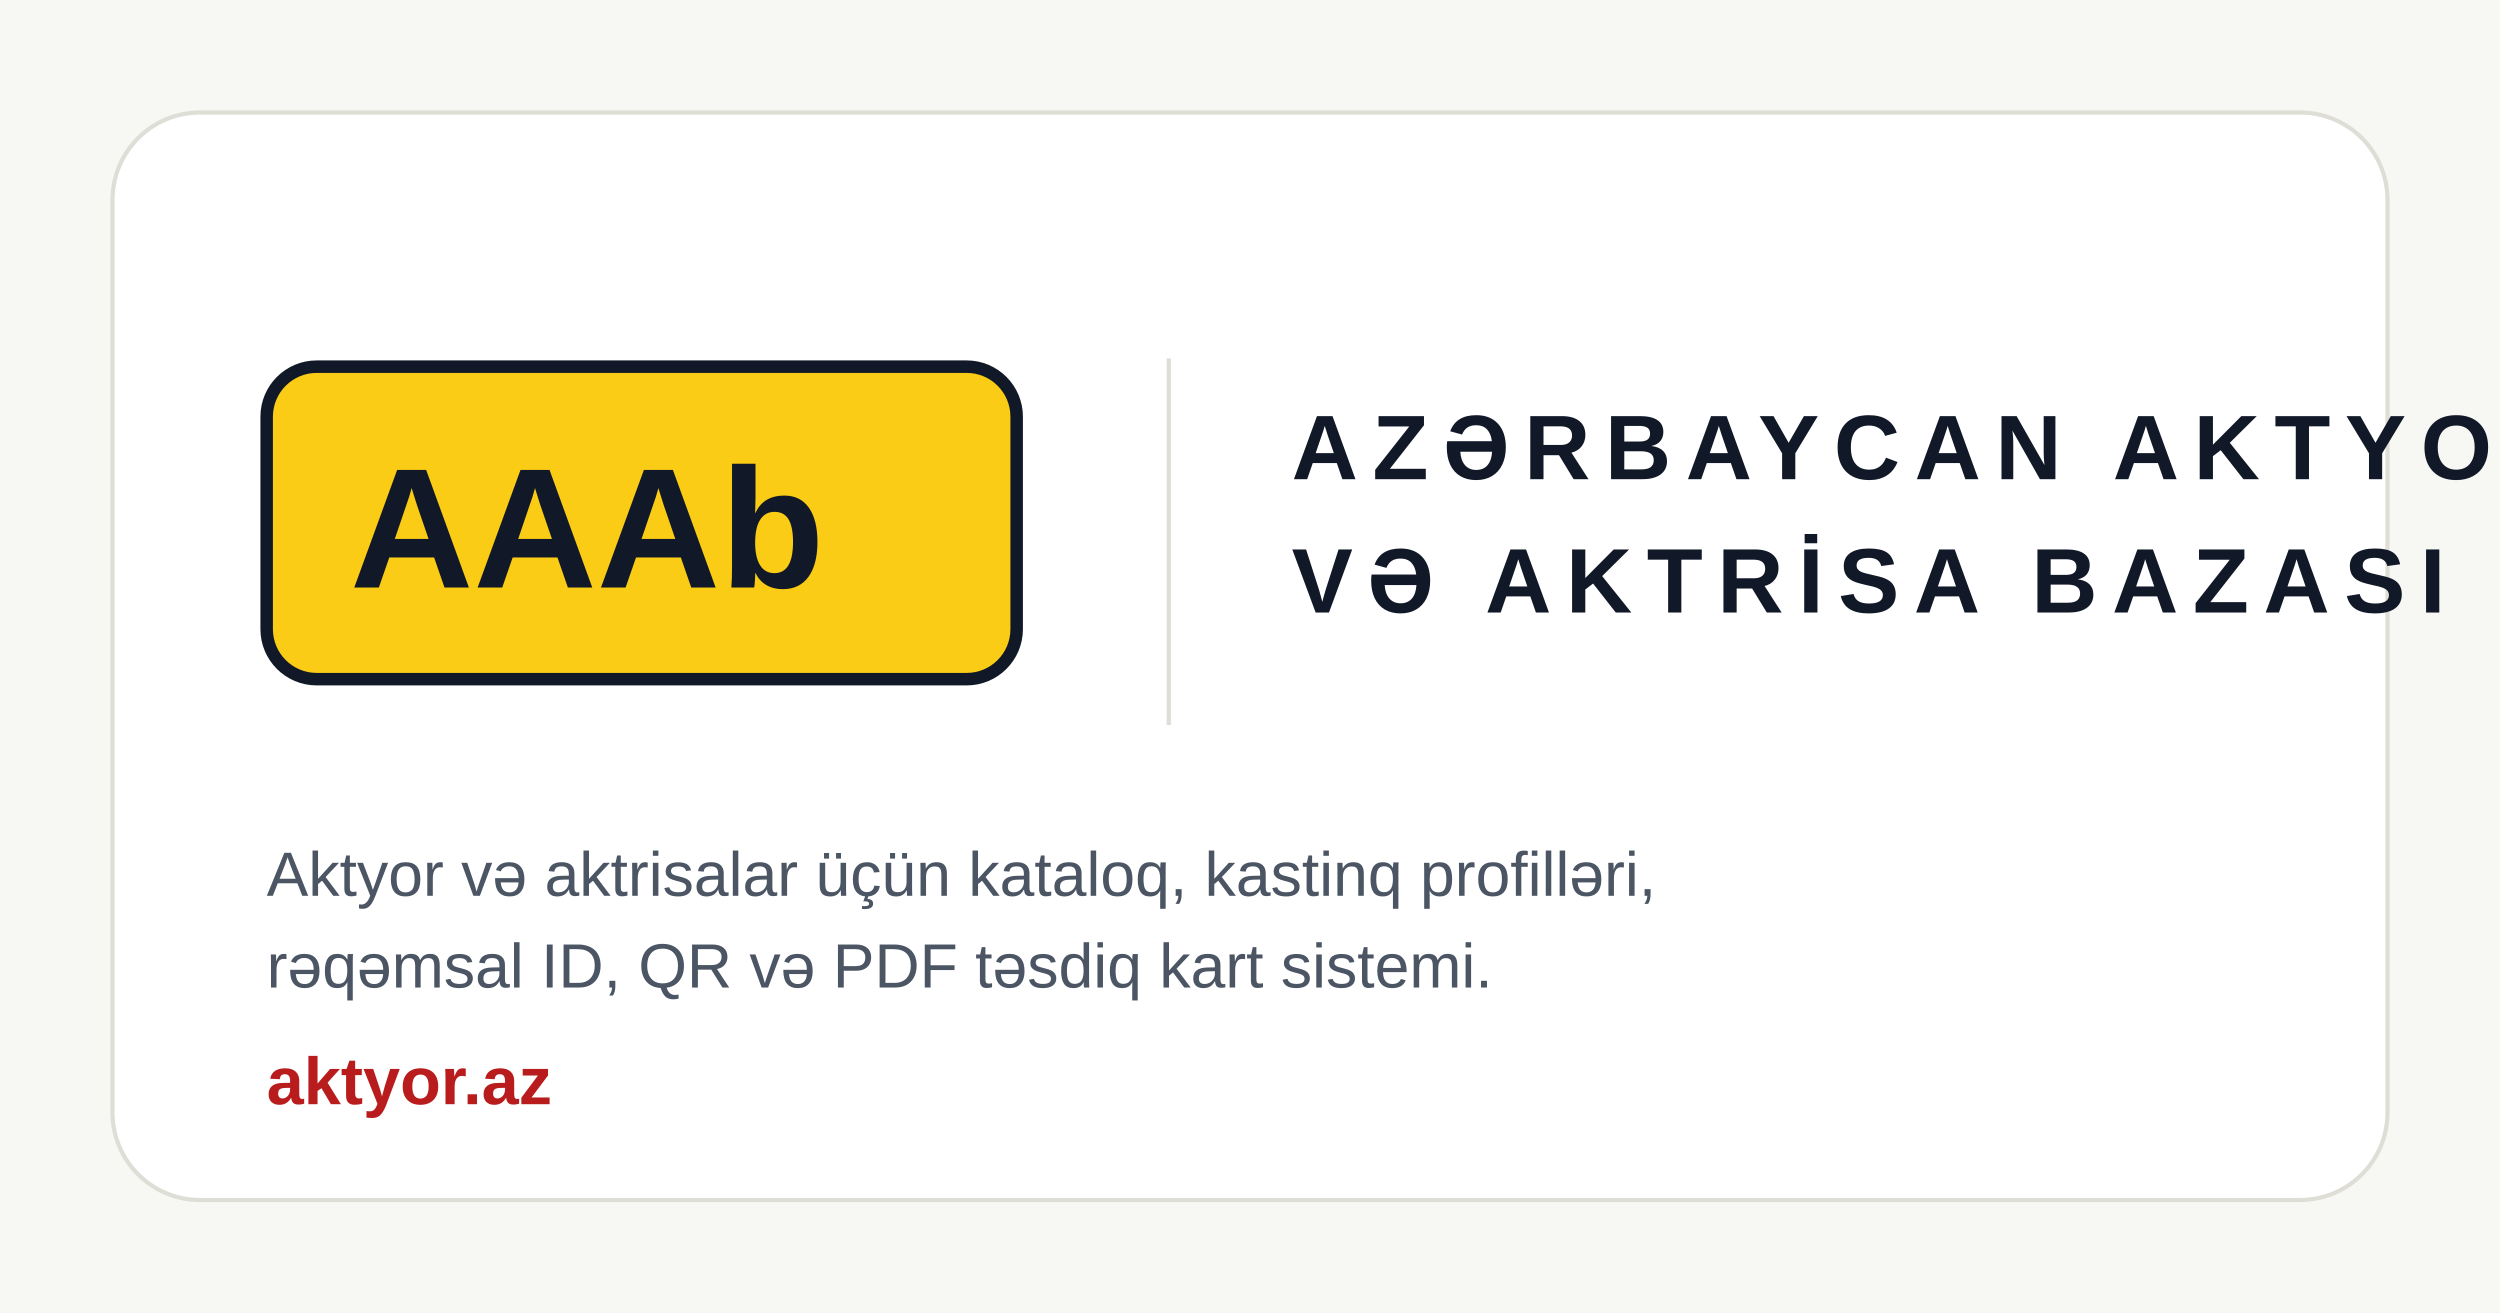
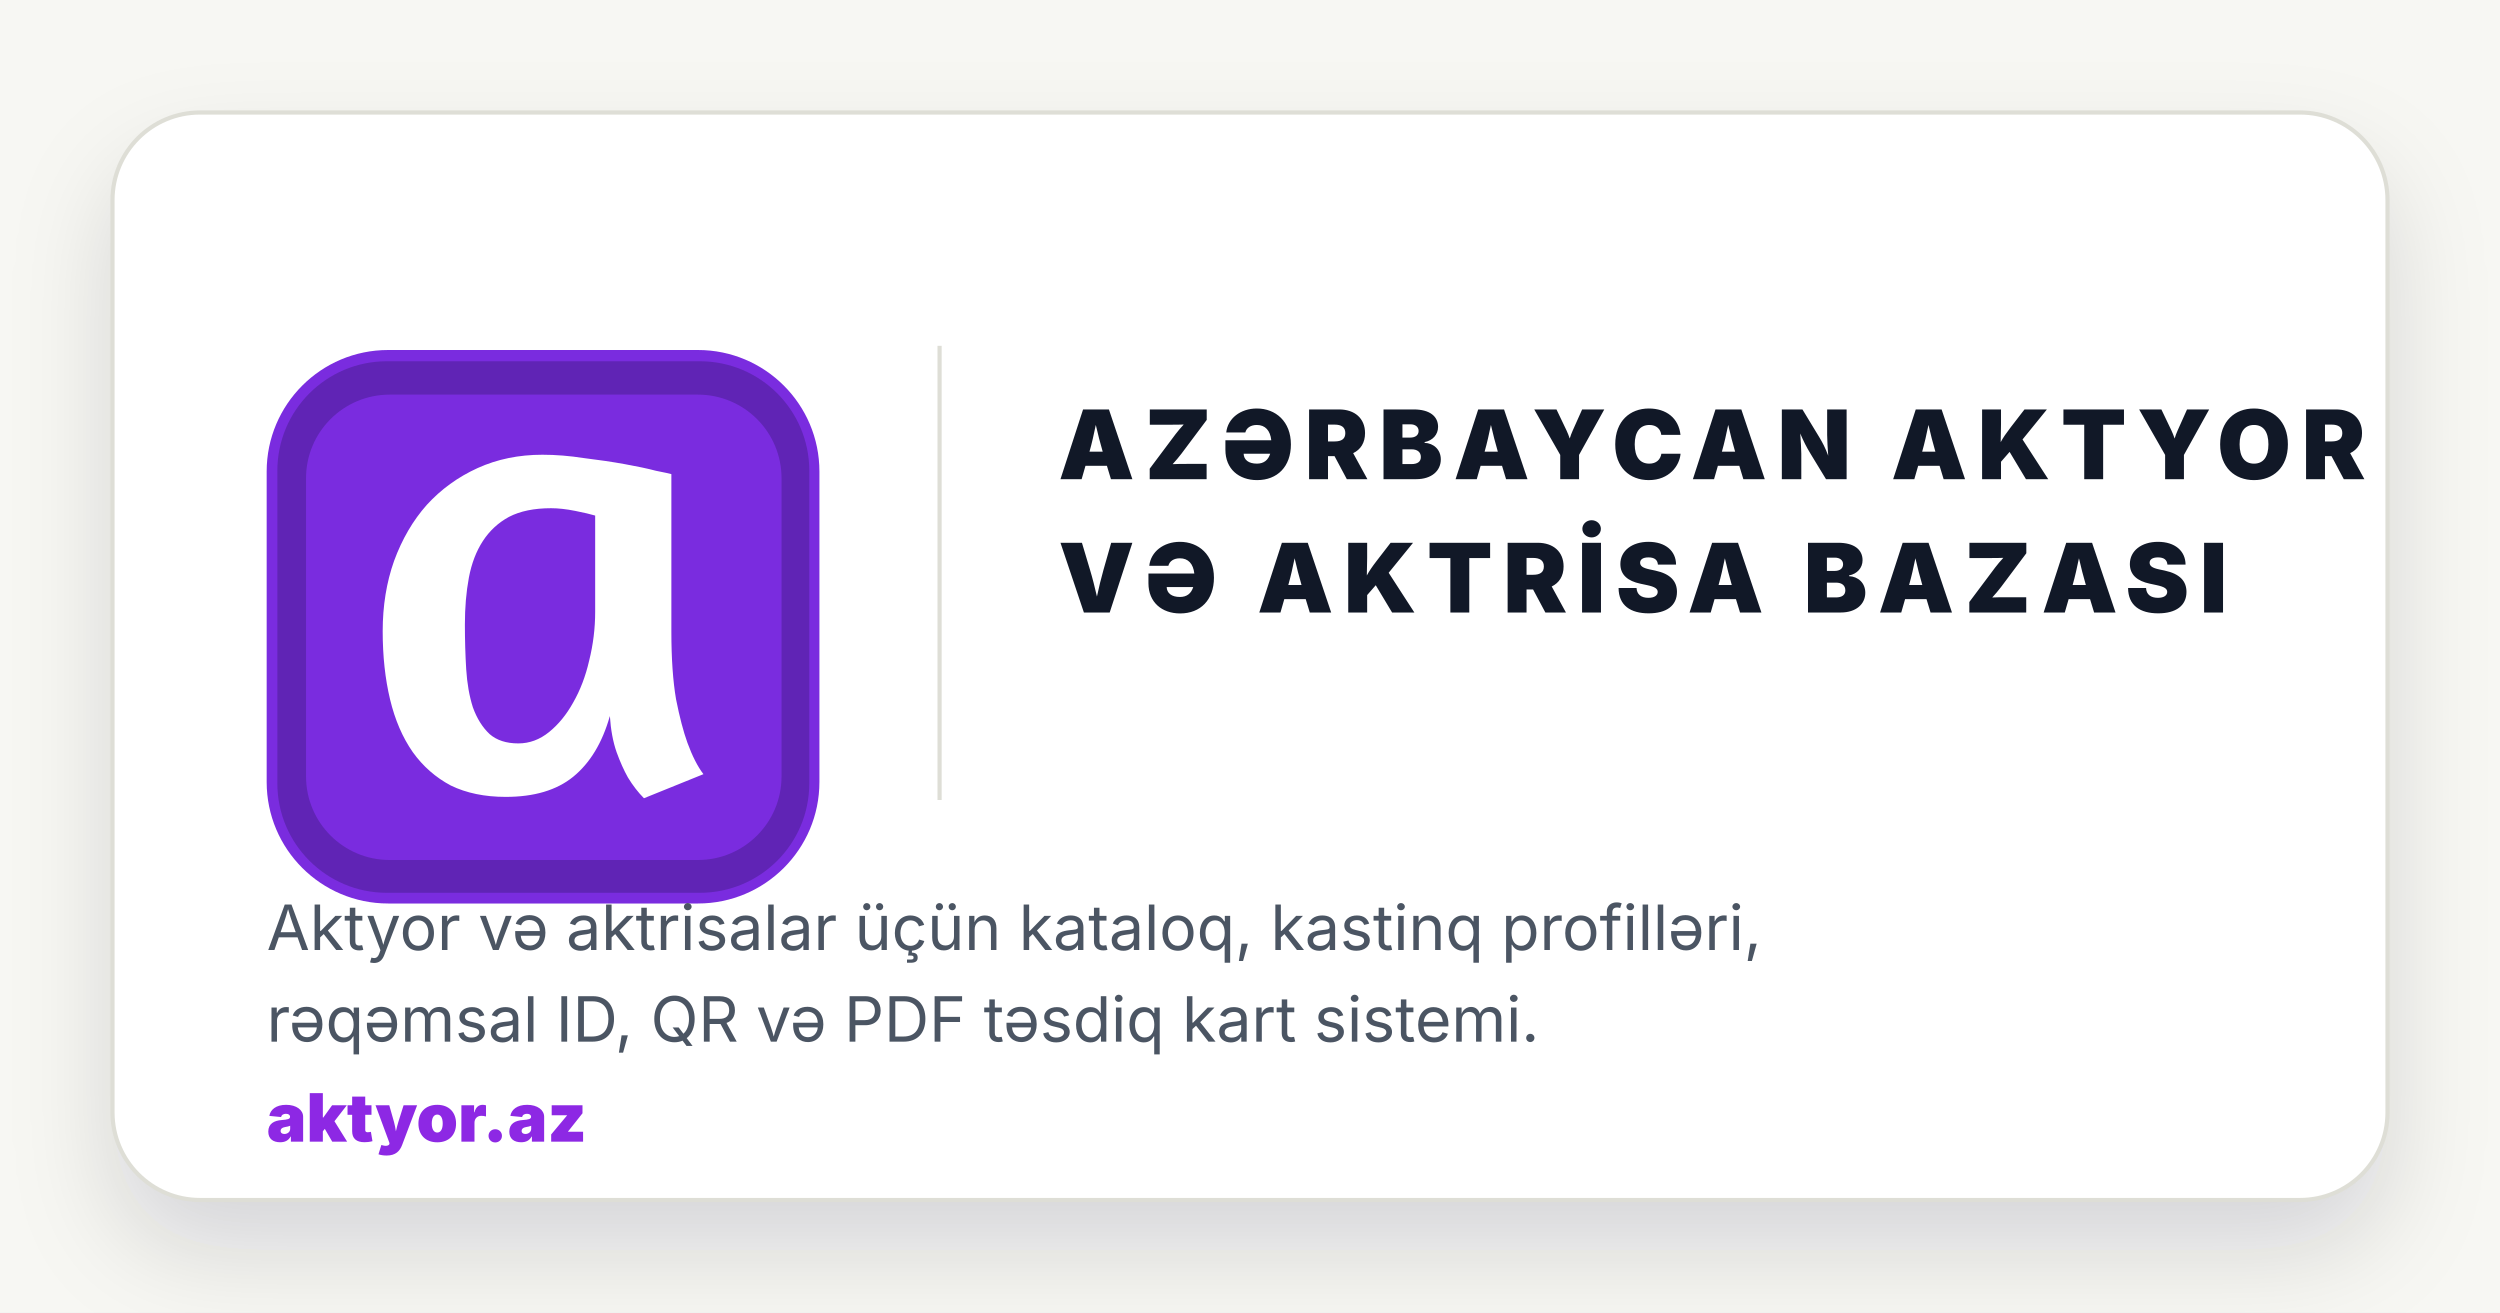
<svg xmlns="http://www.w3.org/2000/svg" width="1200" height="630" viewBox="0 0 1200 630">
+   <defs>
+     <filter id="shadow" x="-20%" y="-20%" width="140%" height="150%">
+       <feDropShadow dx="0" dy="24" stdDeviation="24" flood-color="#111827" flood-opacity="0.14" />
+     </filter>
+   </defs>
  <rect width="1200" height="630" fill="#f7f7f3" />
-   <rect x="54" y="54" width="1092" height="522" rx="42" fill="#ffffff" />
+   <rect x="54" y="54" width="1092" height="522" rx="42" fill="#ffffff" filter="url(#shadow)" />
  <rect x="54" y="54" width="1092" height="522" rx="42" fill="none" stroke="#deded6" stroke-width="2" />
-   <rect x="128" y="176" width="360" height="150" rx="24" fill="#facc15" />
-   <rect x="128" y="176" width="360" height="150" rx="24" fill="none" stroke="#111827" stroke-width="6" />
-   <text x="168" y="282" fill="#111827" font-family="Arial Black, Arial, sans-serif" font-weight="900" font-size="82">AAAb</text>
-   <rect x="560" y="172" width="2" height="176" fill="#deded6" />
-   <text x="620" y="230" fill="#111827" font-family="Arial, sans-serif" font-weight="900" font-size="44" letter-spacing="7">AZƏRBAYCAN AKTYOR</text>
-   <text x="620" y="294" fill="#111827" font-family="Arial, sans-serif" font-weight="900" font-size="44" letter-spacing="7">VƏ AKTRİSA BAZASI</text>
-   <text x="128" y="430" fill="#4b5563" font-family="Arial, sans-serif" font-size="30">Aktyor və aktrisalar üçün kataloq, kastinq profilləri,</text>
-   <text x="128" y="474" fill="#4b5563" font-family="Arial, sans-serif" font-size="30">rəqəmsal ID, QR və PDF təsdiq kart sistemi.</text>
-   <text x="128" y="530" fill="#b91c1c" font-family="Arial, sans-serif" font-weight="900" font-size="32">aktyor.az</text>
+   <g transform="translate(128 168) scale(0.18)">
+     <path fill-rule="evenodd" fill="#7a2cdf" d="m324 0h826c178.9 0 324 145.1 324 324v828c0 178.9-145.1 324-324 324h-826c-178.9 0-324-145.1-324-324v-828c0-178.9 145.1-324 324-324z" />
+     <path fill-rule="evenodd" fill="#6024b5" d="m320.5 30h834.5c161.3 0 292 130.7 292 292v833.5c0 161.3-130.7 292-292 292h-834.5c-161.3 0-292-130.7-292-292v-833.5c0-161.3 130.7-292 292-292z" />
+     <path fill-rule="evenodd" fill="#7a2cdf" d="m328 119h822c123.2 0 223 99.8 223 223v795c0 123.2-99.8 223-223 223h-822c-123.2 0-223-99.8-223-223v-795c0-123.2 99.8-223 223-223z" />
+     <path fill="#fff" d="m1079.2 331v420.5q0 107 12.5 180 14.2 71.3 30.3 115.8 19.6 53.5 42.7 83.8l-158.6 64.2q-23.1-23.2-42.7-55.3-16.1-28.5-30.3-67.7-14.3-41-17.9-96.2-30.2 106.9-98 162.1-65.9 53.5-179.9 53.5-83.8 0-146.2-30.3-60.6-32.1-101.5-89.1-41-58.8-60.6-140.8-19.6-82-19.6-181.7 0-101.6 30.3-187.2 32-87.3 87.3-149.6 57-62.4 135.4-98.1 78.4-35.6 172.9-35.6 53.4 0 110.5 8.9 58.8 7.1 108.7 16.1 49.8 8.9 83.7 17.8 35.6 7.1 41 8.9zm-408.1 718.1q44.6 0 82-30.3 37.4-30.3 64.1-78.4 28.6-49.9 42.8-112.2 16-64.2 16-130.1v-256.6q-17.8-5.4-53.4-12.5-35.7-7.1-64.2-7.1-67.7 0-112.2 23.1-42.8 23.2-69.5 64.2-26.8 41-37.5 98-10.6 57-10.6 124.7 0 62.4 3.5 119.4 3.6 57.1 17.8 101.6 16.1 44.6 44.6 71.3 28.5 24.9 76.6 24.9z" />
+   </g>
+   <rect x="450" y="166" width="2" height="218" fill="#deded6" />
+   <text x="508" y="230" fill="#111827" font-family="Inter, Arial, sans-serif" font-weight="900" font-size="46" letter-spacing="5">AZƏRBAYCAN AKTYOR</text>
+   <text x="508" y="294" fill="#111827" font-family="Inter, Arial, sans-serif" font-weight="900" font-size="46" letter-spacing="5">VƏ AKTRİSA BAZASI</text>
+   <text x="128" y="456" fill="#4b5563" font-family="Inter, Arial, sans-serif" font-size="30">Aktyor və aktrisalar üçün kataloq, kastinq profilləri,</text>
+   <text x="128" y="500" fill="#4b5563" font-family="Inter, Arial, sans-serif" font-size="30">rəqəmsal ID, QR və PDF təsdiq kart sistemi.</text>
+   <text x="128" y="548" fill="#8d28e4" font-family="Inter, Arial, sans-serif" font-weight="900" font-size="32">aktyor.az</text>
</svg>
